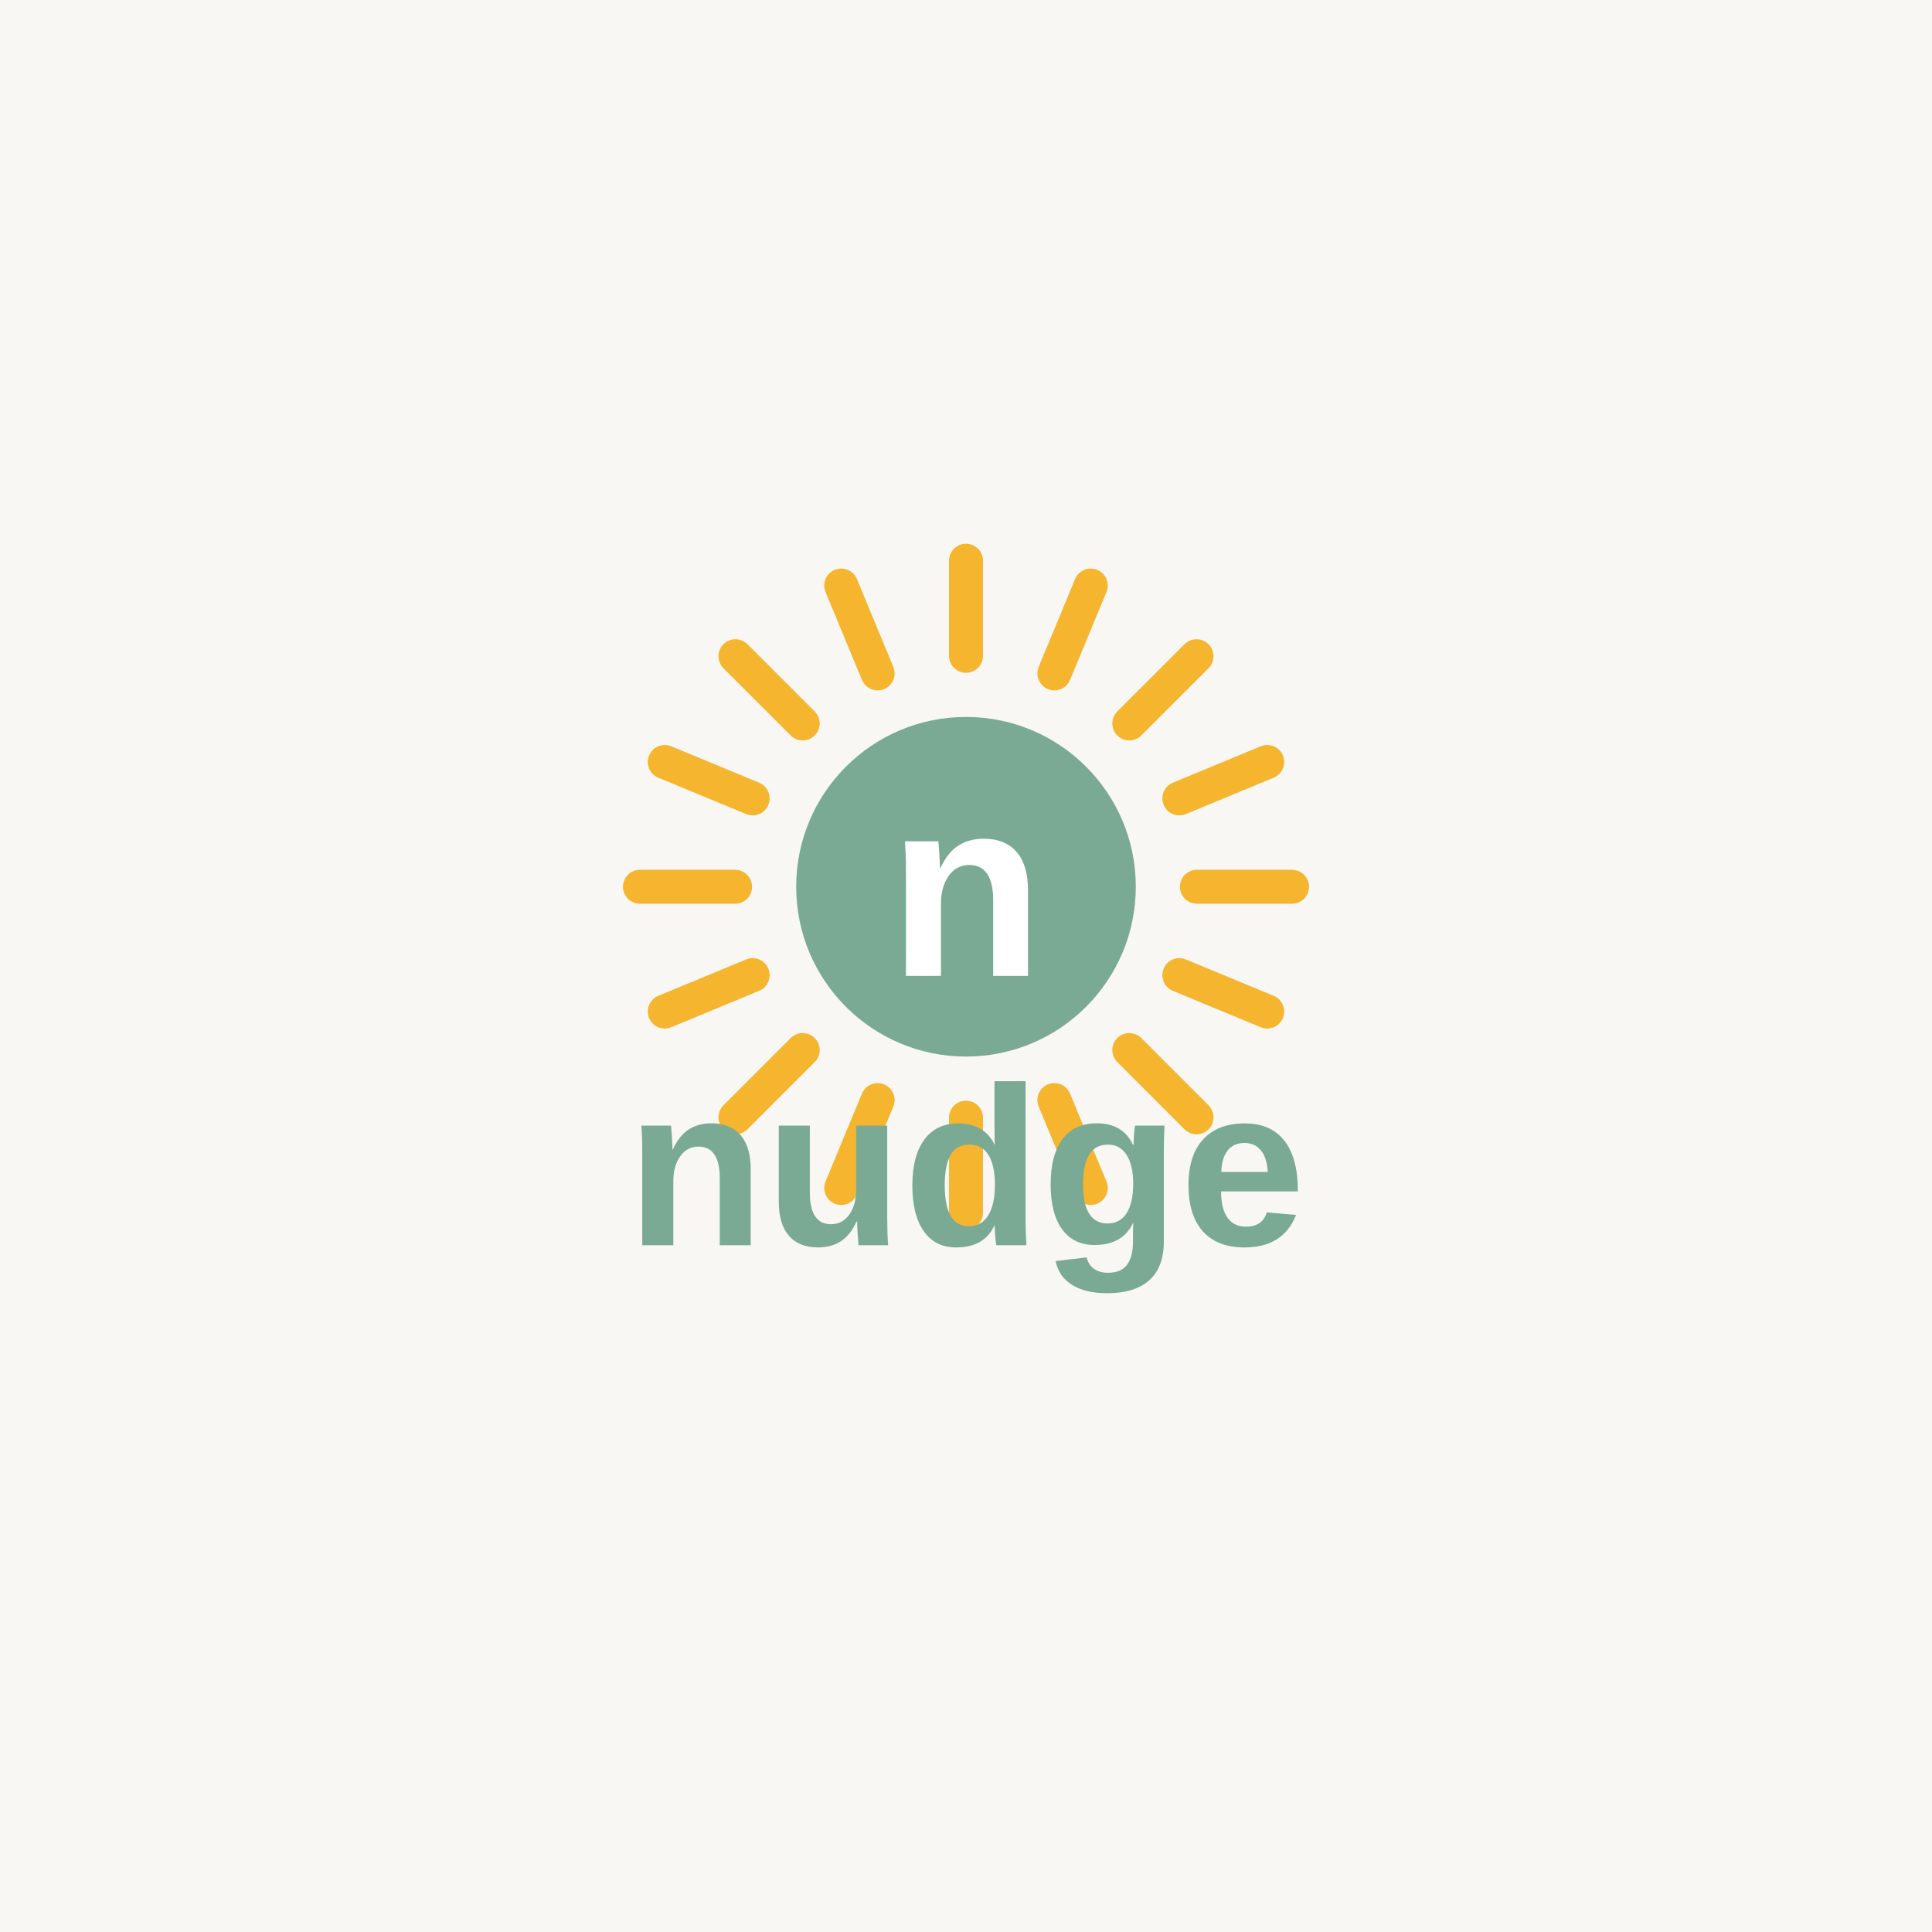
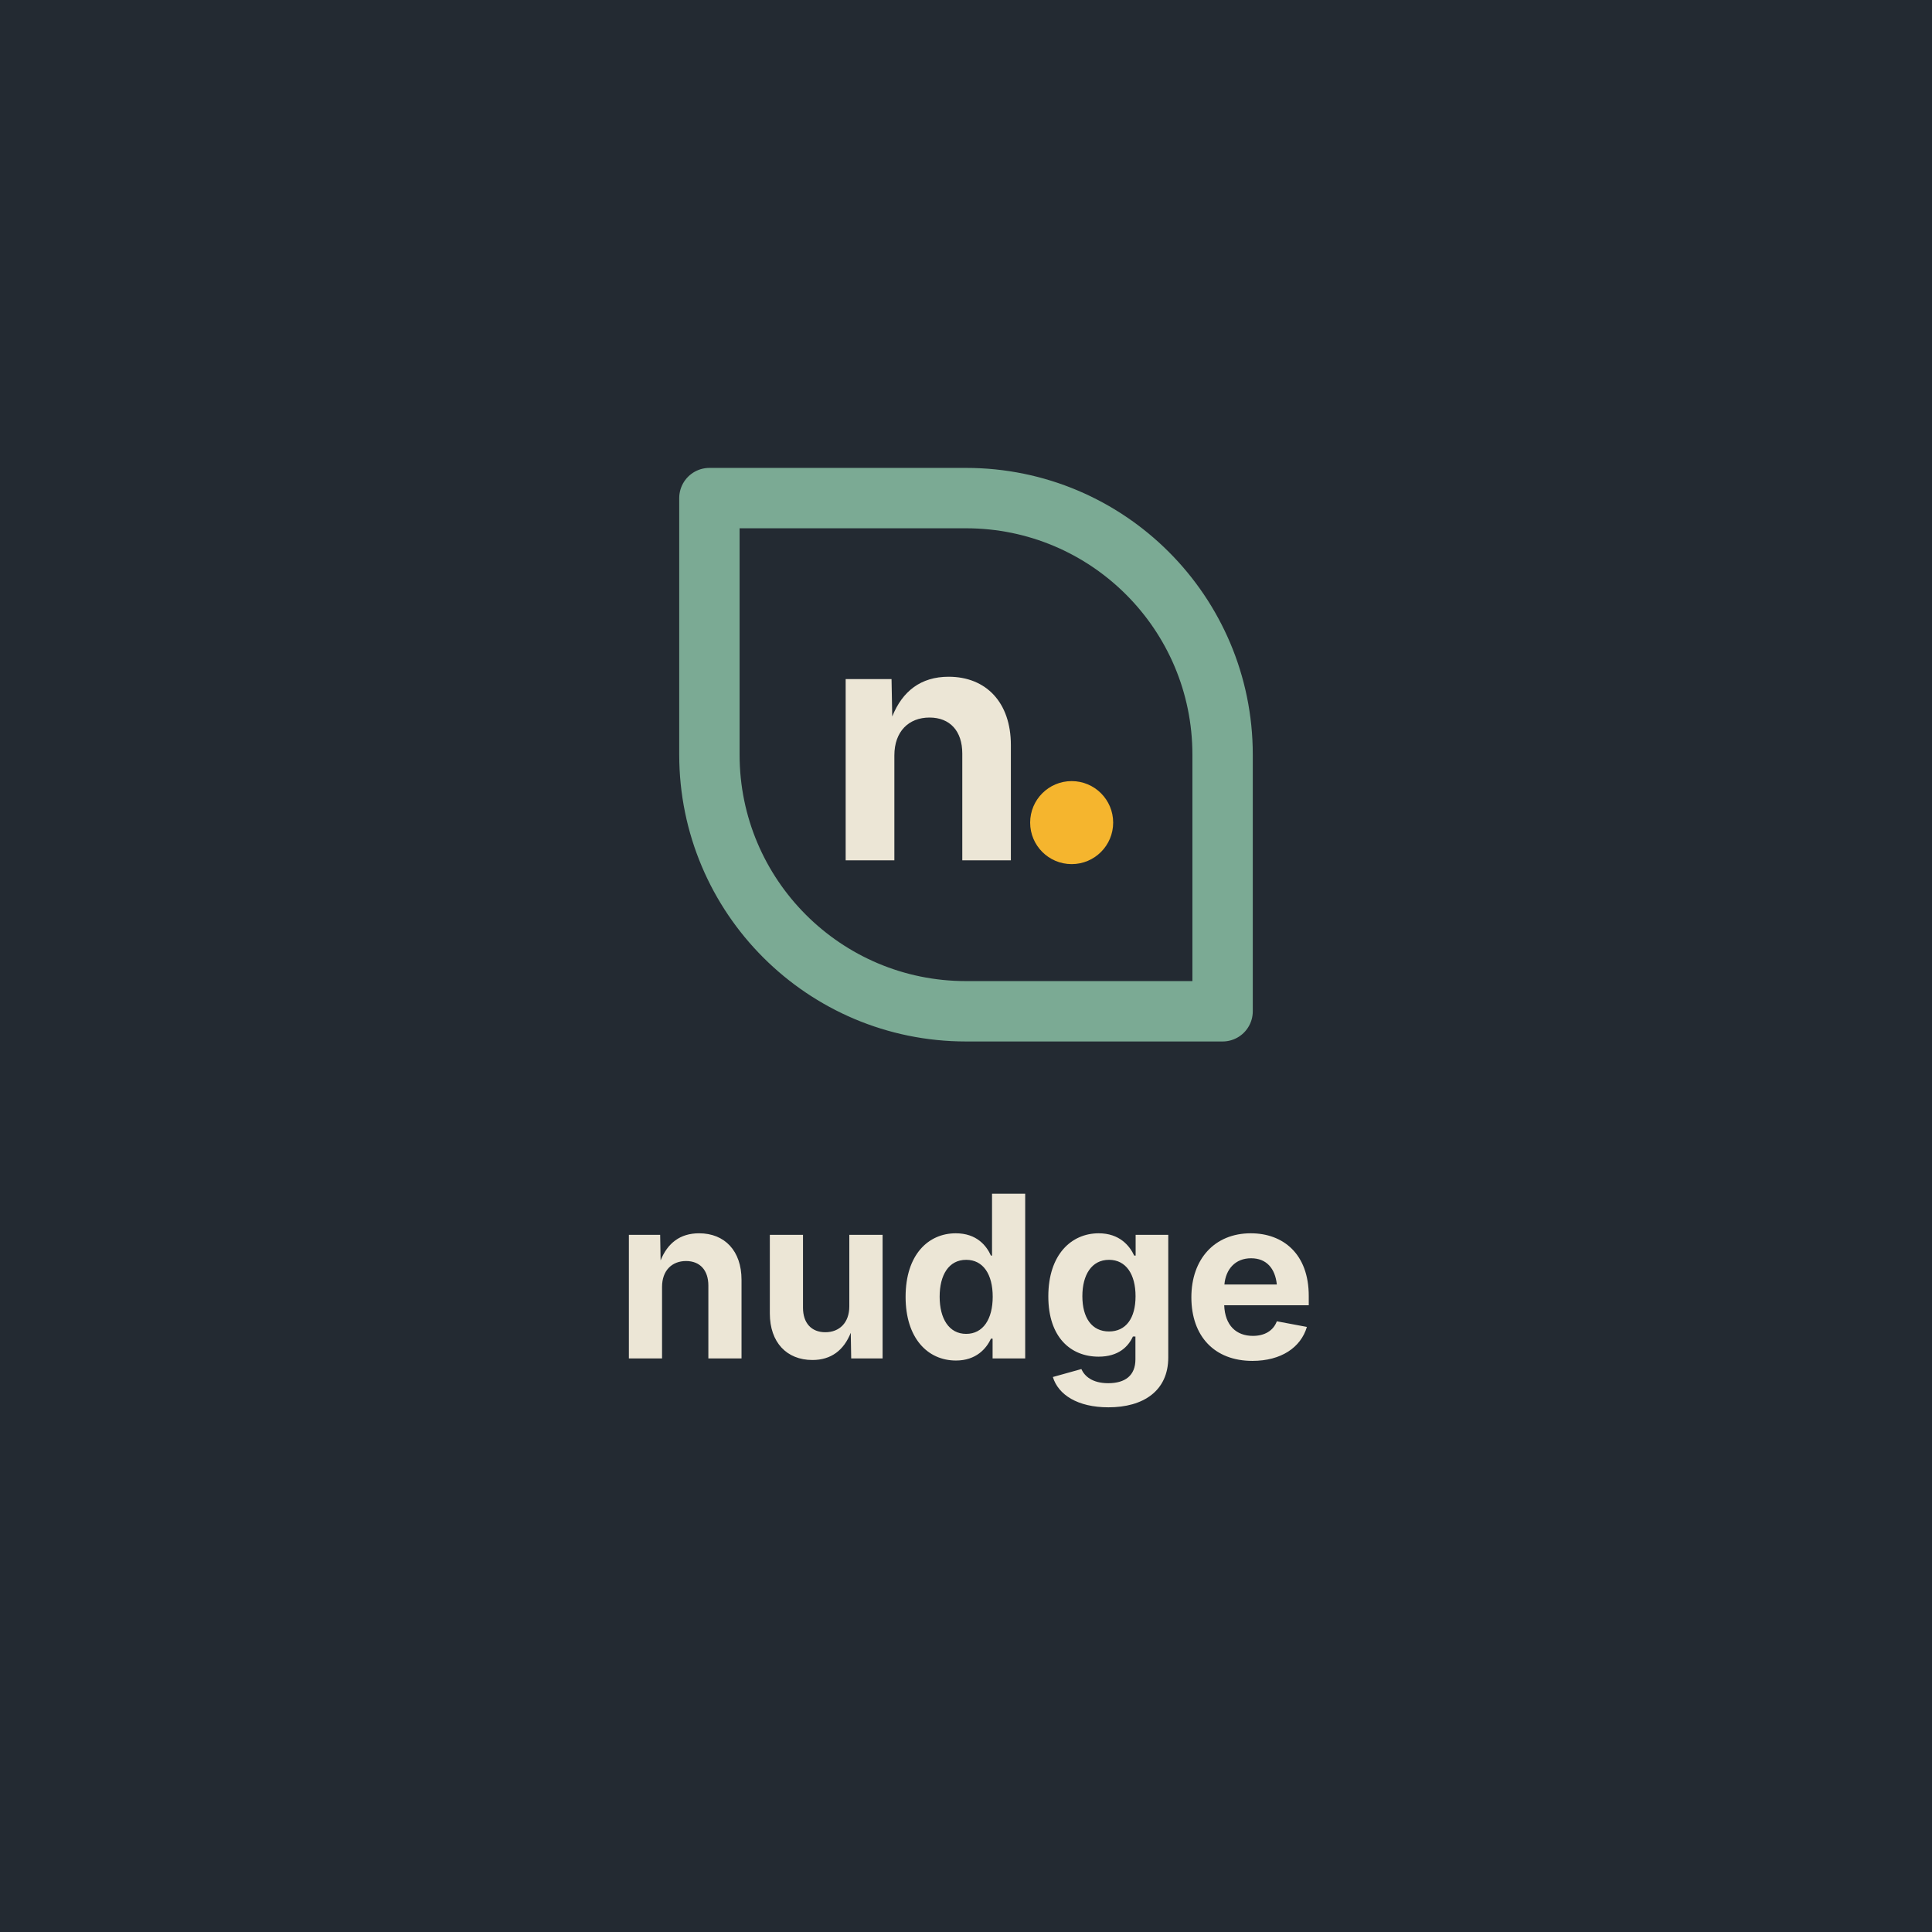
<svg xmlns="http://www.w3.org/2000/svg" viewBox="0 0 1024 1024" width="1024" height="1024">
-   <rect width="1024" height="1024" fill="#F8F7F4" />
-   <g stroke="#F5B52E" stroke-width="18" stroke-linecap="round">
-     <line x1="634.40" y1="470.00" x2="684.80" y2="470.00" />
-     <line x1="625.08" y1="516.84" x2="671.65" y2="536.13" />
-     <line x1="598.55" y1="556.55" x2="634.19" y2="592.19" />
-     <line x1="558.84" y1="583.08" x2="578.13" y2="629.65" />
-     <line x1="512.00" y1="592.40" x2="512.00" y2="642.80" />
-     <line x1="465.16" y1="583.08" x2="445.87" y2="629.65" />
-     <line x1="425.45" y1="556.55" x2="389.81" y2="592.19" />
-     <line x1="398.92" y1="516.84" x2="352.35" y2="536.13" />
-     <line x1="389.60" y1="470.00" x2="339.20" y2="470.00" />
-     <line x1="398.92" y1="423.16" x2="352.35" y2="403.87" />
-     <line x1="425.45" y1="383.45" x2="389.81" y2="347.81" />
-     <line x1="465.16" y1="356.92" x2="445.87" y2="310.35" />
-     <line x1="512.00" y1="347.60" x2="512.00" y2="297.20" />
-     <line x1="558.84" y1="356.92" x2="578.13" y2="310.35" />
-     <line x1="598.55" y1="383.45" x2="634.19" y2="347.81" />
-     <line x1="625.08" y1="423.16" x2="671.65" y2="403.87" />
+   <rect width="1024" height="1024" fill="#232A32" />
+   <g transform="translate(312,200) scale(4)">
+     <path d="M 16 16 L 50 16 A 34 34 0 0 1 84 50 L 84 84 L 50 84 A 34 34 0 0 1 16 50 Z" fill="none" stroke="#7BAA94" stroke-width="8" stroke-linejoin="round" stroke-linecap="round" />
+     <text x="45" y="64" font-family="Inter, Arial, sans-serif" font-size="44" font-weight="700" fill="#ECE6D6" text-anchor="middle">n</text>
+     <circle cx="64" cy="59" r="5.5" fill="#F5B52E" />
  </g>
-   <circle cx="512" cy="470" r="90" fill="#7BAA94" />
-   <text x="512" y="517.25" font-family="Manrope, Arial, sans-serif" font-size="135.0" font-weight="800" fill="#FFFFFF" text-anchor="middle">n</text>
-   <text x="512" y="660" font-family="Manrope, Arial, sans-serif" font-size="120" font-weight="800" fill="#7BAA94" text-anchor="middle">nudge</text>
+   <text x="512" y="720" font-family="Inter, Arial, sans-serif" font-size="120" font-weight="700" fill="#ECE6D6" text-anchor="middle">nudge</text>
</svg>
